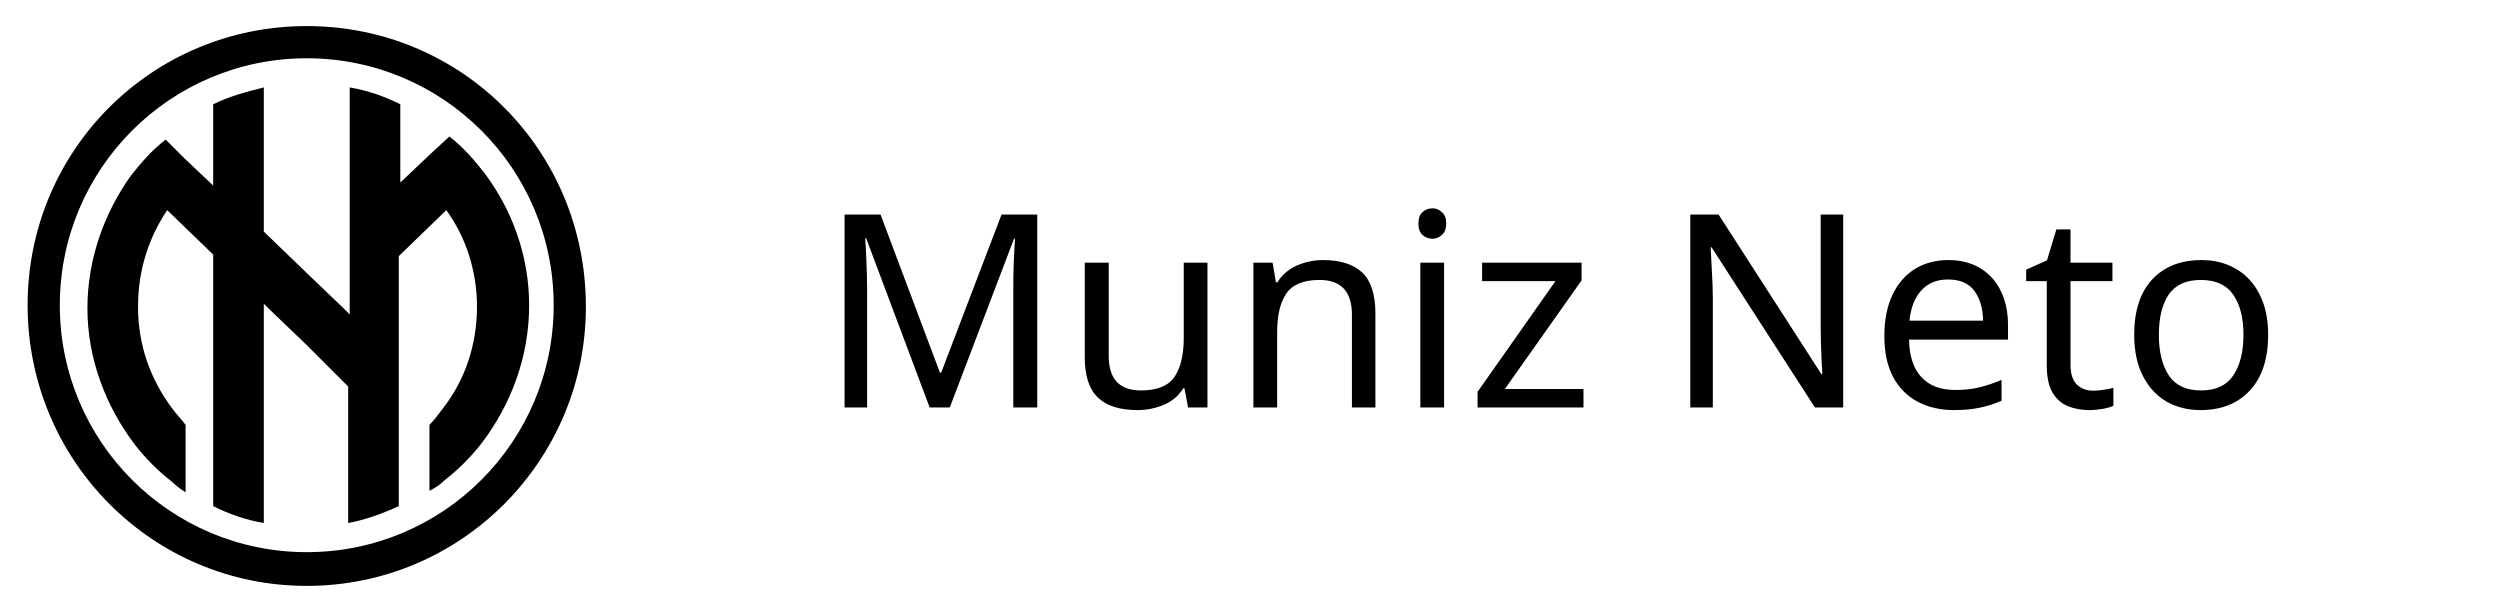
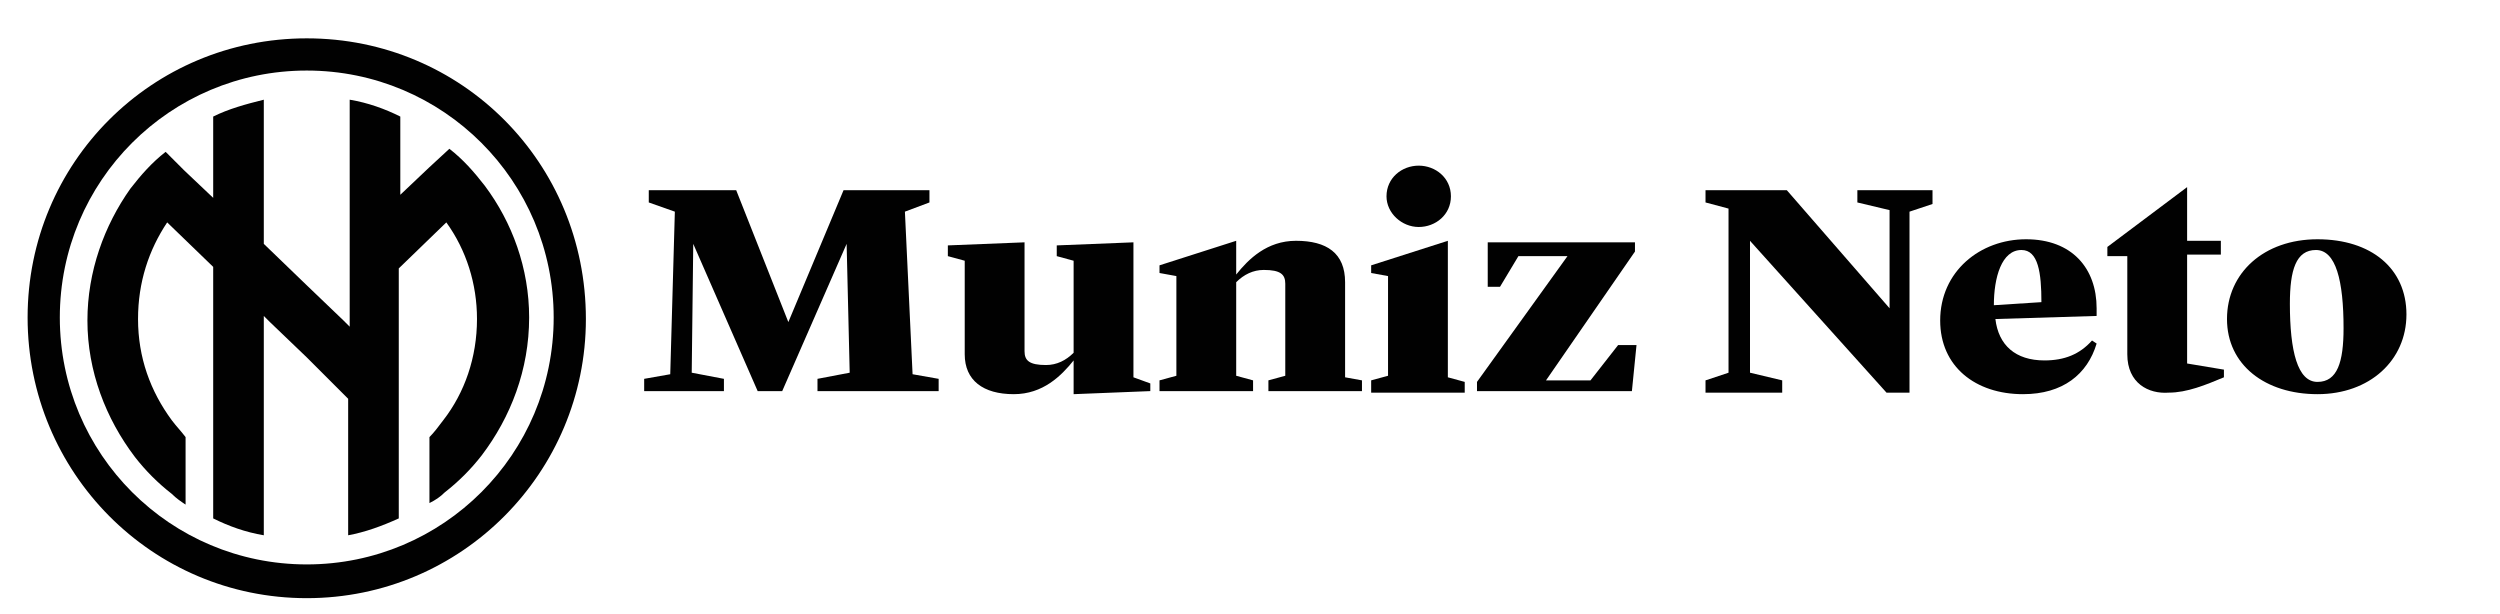
- <svg xmlns="http://www.w3.org/2000/svg" version="1.1" id="Layer_2" x="0px" y="0px" viewBox="0 0 163 40" style="enable-background:new 0 0 163 40;" xml:space="preserve">
+ <svg xmlns="http://www.w3.org/2000/svg" version="1.1" id="Layer_2_1_" x="0px" y="0px" viewBox="0 0 163 40" style="enable-background:new 0 0 163 40;" xml:space="preserve">
  <style type="text/css">
- 	.st0{font-family:'Cysan-Regular';}
- 	.st1{font-size:17.611px;}
+ 	.st0{fill:#010101;}
+ 	.st1{enable-background:new    ;}
</style>
-   <path d="M20,1.7C9.9,1.7,1.8,9.8,1.8,19.9C1.8,30,9.9,38.2,20,38.2c10.1,0,18.2-8.2,18.2-18.2C38.2,9.8,30.1,1.7,20,1.7z M20,36  c-8.9,0-16.1-7.2-16.1-16.1C3.9,11,11.1,3.8,20,3.8c8.9,0,16.1,7.2,16.1,16.1C36.1,28.8,28.9,36,20,36z" />
-   <path d="M34.5,19.9c0,3.4-1.2,6.5-3.1,9c-0.7,0.9-1.5,1.7-2.4,2.4c-0.3,0.3-0.6,0.5-1,0.7v-4.3c0.3-0.3,0.6-0.7,0.9-1.1  c1.4-1.8,2.2-4.1,2.2-6.6c0-2.3-0.7-4.5-2-6.3l-3.1,3V33c-1.1,0.5-2.2,0.9-3.3,1.1v-8.9L20,22.5l-2.4-2.3l-0.4-0.4v14.3  c-1.2-0.2-2.3-0.6-3.3-1.1V16.6l-3-2.9c-1.2,1.8-1.9,3.9-1.9,6.3c0,2.5,0.8,4.7,2.2,6.6c0.3,0.4,0.6,0.7,0.9,1.1v4.4  c-0.3-0.2-0.6-0.4-0.9-0.7c-0.9-0.7-1.7-1.5-2.4-2.4c-1.9-2.5-3.1-5.6-3.1-8.9c0-3.2,1.1-6.2,2.8-8.6c0.7-0.9,1.4-1.7,2.3-2.4  l1.2,1.2l1.9,1.8V6.8C14.9,6.3,16,6,17.2,5.7v9.4l2.8,2.7l2.4,2.3l0.4,0.4V5.7c1.2,0.2,2.3,0.6,3.3,1.1v5.1l1.9-1.8l1.3-1.2  c0.9,0.7,1.6,1.5,2.3,2.4C33.4,13.7,34.5,16.7,34.5,19.9z" />
-   <text transform="matrix(1 0 0 1 53.3638 26.5656)" class="st0 st1">Muniz Neto</text>
+   <path class="st0" d="M20,2.5C9.9,2.5,1.8,10.6,1.8,20.7S9.9,39,20,39s18.2-8.2,18.2-18.2C38.2,10.6,30.1,2.5,20,2.5z M20,36.8  c-8.9,0-16.1-7.2-16.1-16.1c0-8.9,7.2-16.1,16.1-16.1s16.1,7.2,16.1,16.1S28.9,36.8,20,36.8z" />
+   <path class="st0" d="M34.5,20.7c0,3.4-1.2,6.5-3.1,9c-0.7,0.9-1.5,1.7-2.4,2.4c-0.3,0.3-0.6,0.5-1,0.7v-4.3c0.3-0.3,0.6-0.7,0.9-1.1  c1.4-1.8,2.2-4.1,2.2-6.6c0-2.3-0.7-4.5-2-6.3l-3.1,3v16.3c-1.1,0.5-2.2,0.9-3.3,1.1V26L20,23.3L17.6,21l-0.4-0.4v14.3  c-1.2-0.2-2.3-0.6-3.3-1.1V17.4l-3-2.9C9.7,16.3,9,18.4,9,20.8c0,2.5,0.8,4.7,2.2,6.6c0.3,0.4,0.6,0.7,0.9,1.1v4.4  c-0.3-0.2-0.6-0.4-0.9-0.7c-0.9-0.7-1.7-1.5-2.4-2.4c-1.9-2.5-3.1-5.6-3.1-8.9c0-3.2,1.1-6.2,2.8-8.6c0.7-0.9,1.4-1.7,2.3-2.4  l1.2,1.2l1.9,1.8V7.6c1-0.5,2.1-0.8,3.3-1.1v9.4l2.8,2.7l2.4,2.3l0.4,0.4V6.5c1.2,0.2,2.3,0.6,3.3,1.1v5.1l1.9-1.8l1.3-1.2  c0.9,0.7,1.6,1.5,2.3,2.4C33.4,14.5,34.5,17.5,34.5,20.7z" />
+   <g class="st1">
+     <path class="st0" d="M61.2,24.7v0.8h-7.9v-0.8l2.1-0.4l-0.2-8.4L51,25.5h-1.6l-4.2-9.6l-0.1,8.4l2.1,0.4v0.8H42v-0.8l1.7-0.3   l0.3-10.6l-1.7-0.6v-0.8h5.7l3.4,8.6l3.6-8.6h5.6v0.8L59,13.8l0.5,10.6L61.2,24.7z" />
+     <path class="st0" d="M75,25v0.5l-5,0.2v-2.2c-0.8,1-2,2.2-3.9,2.2c-2,0-3.2-0.9-3.2-2.6V17l-1.1-0.3V16l5-0.2v7.1   c0,0.6,0.3,0.9,1.4,0.9c0.7,0,1.3-0.3,1.8-0.8V17l-1.1-0.3V16l5-0.2v8.8L75,25z" />
+     <path class="st0" d="M88.8,24.8v0.7h-6.1v-0.7l1.1-0.3v-6c0-0.6-0.3-0.9-1.4-0.9c-0.7,0-1.3,0.3-1.8,0.8v6.1l1.1,0.3v0.7h-6.1v-0.7   l1.1-0.3v-6.5l-1.1-0.2v-0.5l5-1.6v2.2c0.8-1,2-2.2,3.9-2.2c2,0,3.2,0.8,3.2,2.7v6.2L88.8,24.8z" />
+     <path class="st0" d="M89.4,24.8l1.1-0.3v-6.5l-1.1-0.2v-0.5l5-1.6v8.9l1.1,0.3v0.7h-6.1V24.8z M90.4,12.8c0-1.2,1-2,2.1-2   c1.1,0,2.1,0.8,2.1,2c0,1.2-1,2-2.1,2C91.4,14.8,90.4,13.9,90.4,12.8z" />
+     <path class="st0" d="M106.7,22.5l-0.3,3H96.3v-0.6l5.9-8.2H99l-1.2,2H97v-2.9h9.6v0.6l-5.8,8.4h2.9l1.8-2.3H106.7z" />
+     <path class="st0" d="M126,12.5v0.8l-1.5,0.5v11.8H123l-8.9-9.9v8.6l2.1,0.5v0.8h-5v-0.8l1.5-0.5V13.6l-1.5-0.4v-0.8h5.3l6.7,7.7   v-6.4l-2.1-0.5v-0.8H126z" />
+     <path class="st0" d="M136.7,22.4c-0.6,2-2.2,3.3-4.8,3.3c-3.1,0-5.4-1.8-5.4-4.8c0-3.2,2.6-5.3,5.6-5.3s4.6,1.9,4.6,4.5v0.5   l-6.6,0.2c0.2,1.7,1.3,2.7,3.2,2.7c1.3,0,2.3-0.4,3.1-1.3L136.7,22.4z M130,19.9l3.1-0.2c0-1.9-0.2-3.4-1.3-3.4   C130.5,16.3,130,18.1,130,19.9z" />
+     <path class="st0" d="M138.7,23.1v-6.4h-1.3v-0.6l5.2-3.9v3.5h2.2v0.9h-2.2v7.1l2.4,0.4v0.5c-1.2,0.5-2.4,1-3.6,1   C140.1,25.7,138.7,25,138.7,23.1z" />
+     <path class="st0" d="M145.2,20.8c0-3,2.4-5.2,5.9-5.2s5.8,1.9,5.8,4.9c0,3-2.4,5.2-5.8,5.2S145.2,23.8,145.2,20.8z M152.8,21.4   c0-3.1-0.5-5.1-1.8-5.1c-1.3,0-1.7,1.3-1.7,3.5c0,3.1,0.5,5.1,1.8,5.1C152.4,24.9,152.8,23.6,152.8,21.4z" />
+   </g>
</svg>
